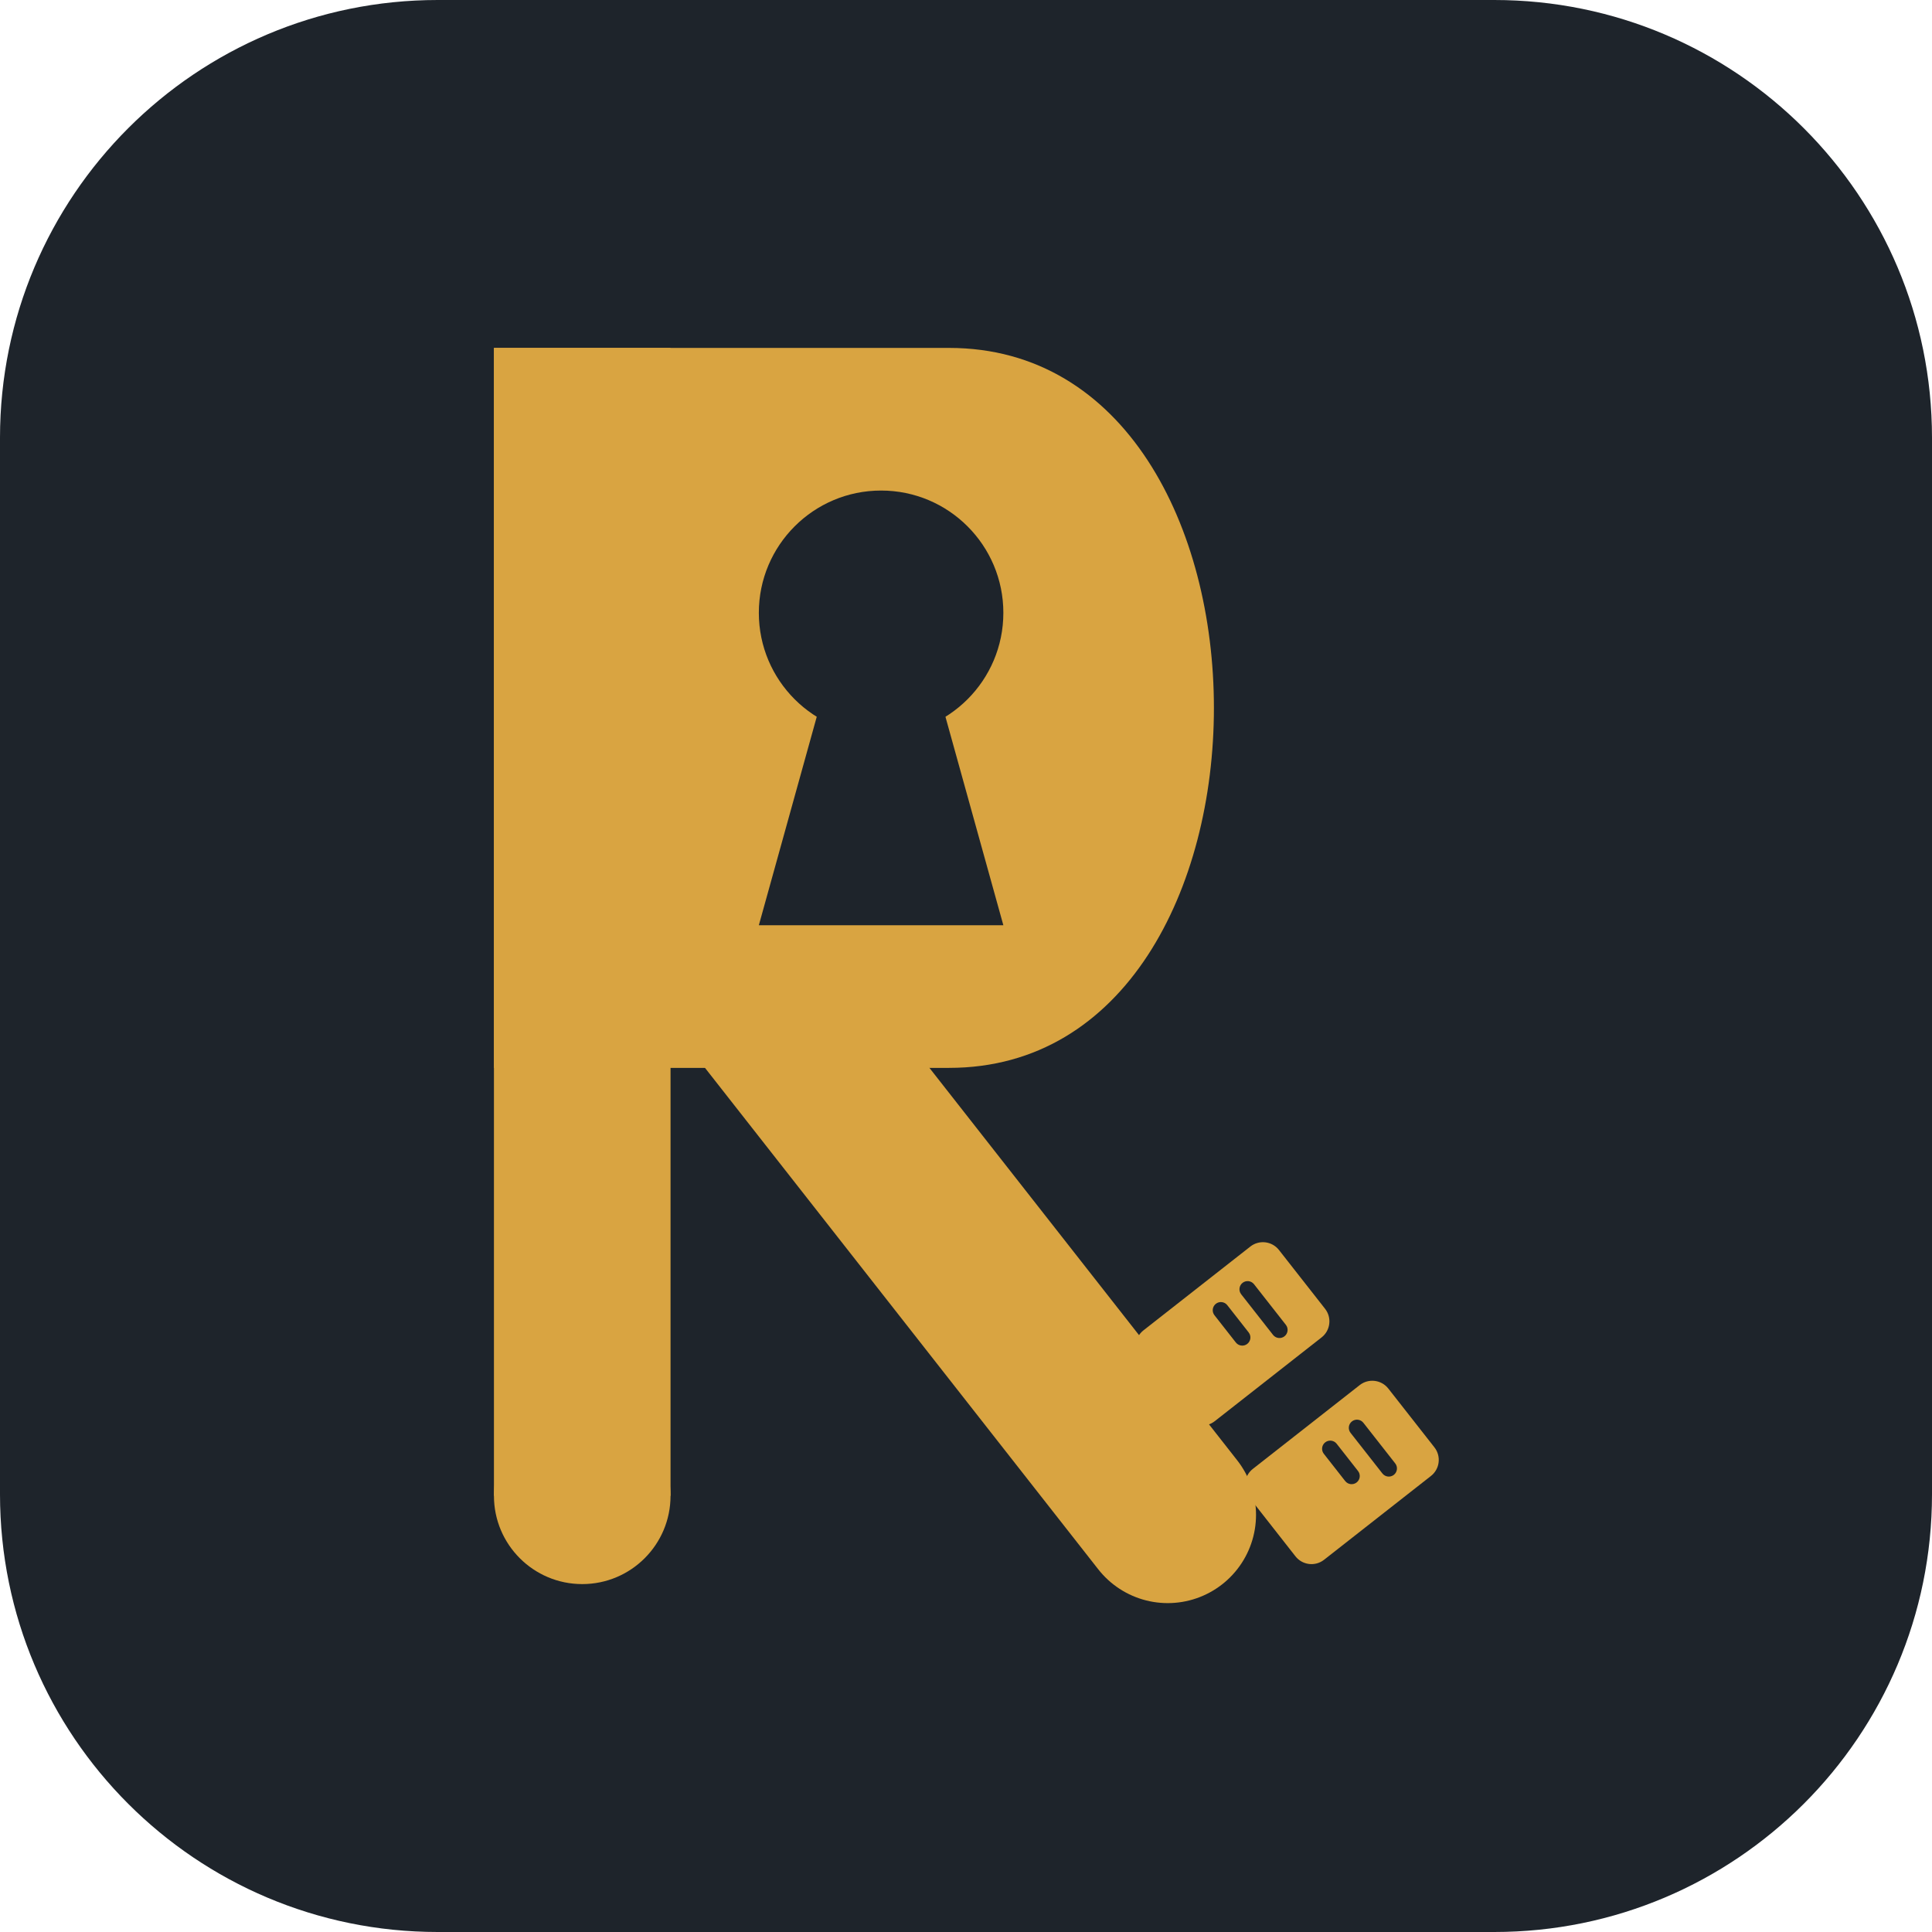
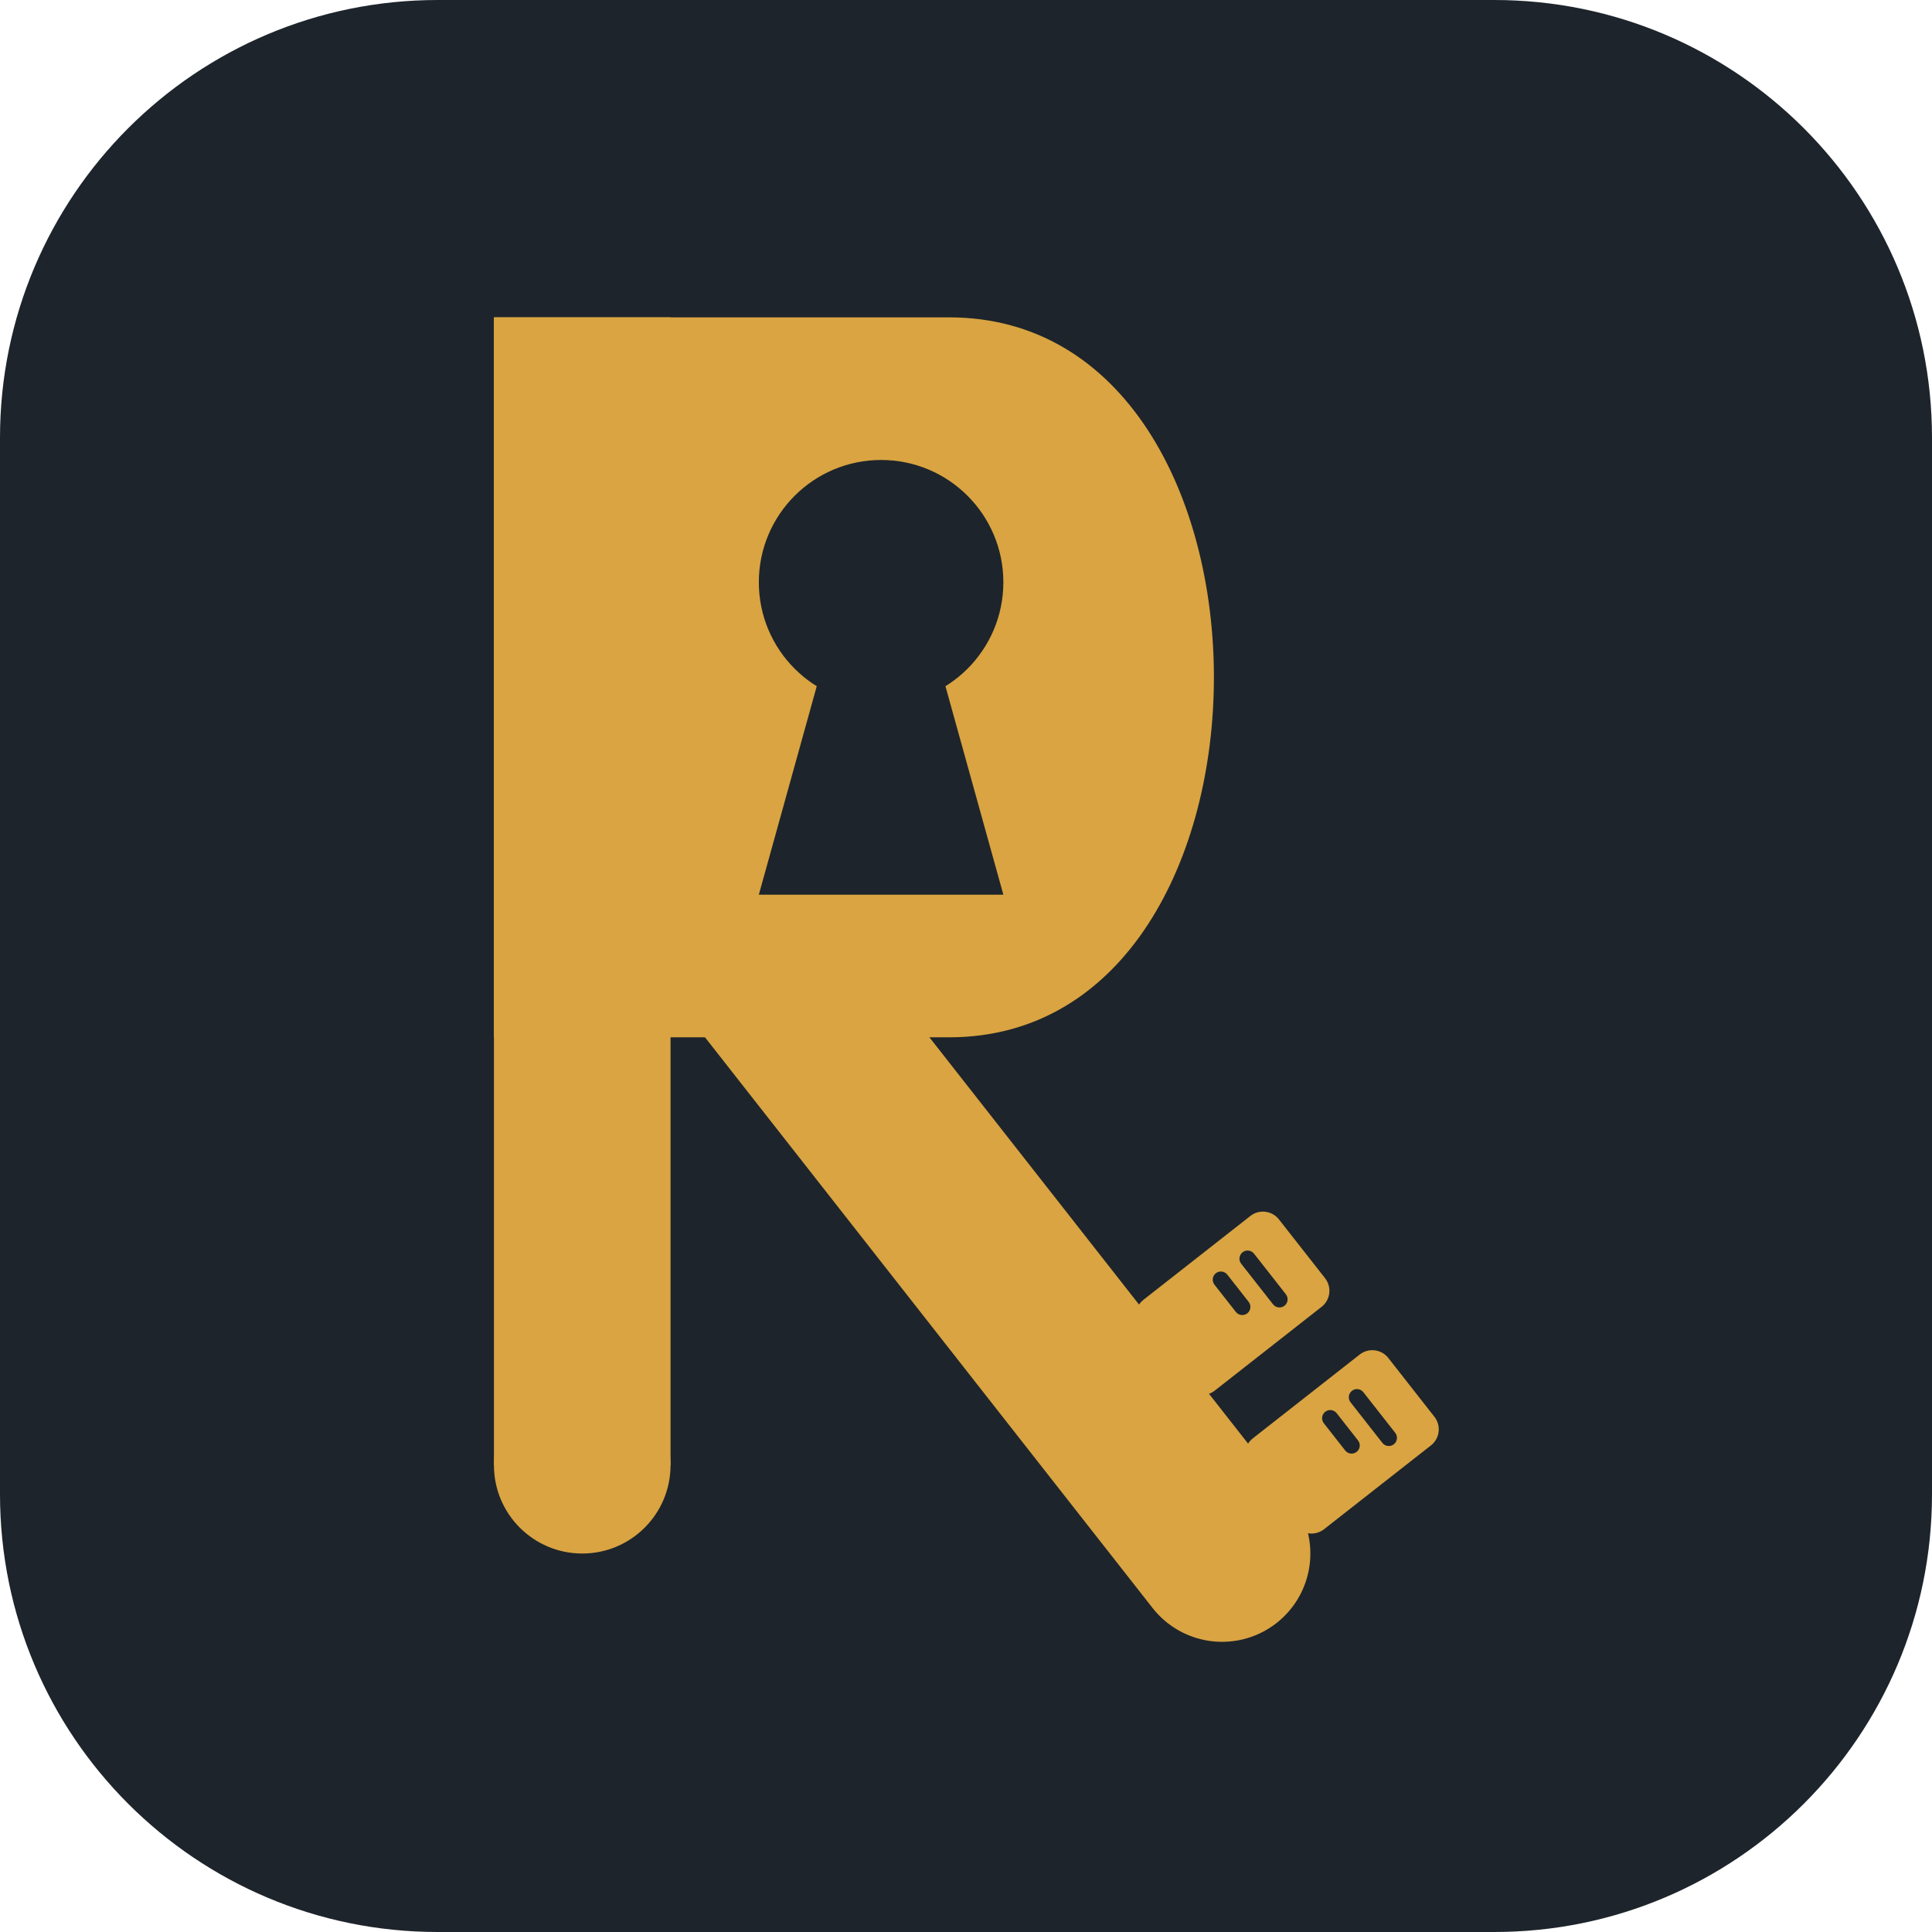
<svg xmlns="http://www.w3.org/2000/svg" viewBox="0 0 1024 1024">
  <rect width="1024" height="1024" rx="232" fill="#1E242B" />
-   <g transform="translate(99.8,80) scale(3.6)">
-     <path d="M70.4 106.7 L144.2 200.8" fill="none" stroke="#D9A441" stroke-linecap="round" stroke-width="26" />
+   <g transform="translate(99.8,63.8) scale(3.6)">
+     <path d="M70.4 106.7 L152.2 211" fill="none" stroke="#D9A441" stroke-linecap="round" stroke-width="26" />
    <g transform="translate(139.84,174.26) rotate(51.9)">
      <rect x="0" y="-24" width="17" height="26" rx="3" fill="#D9A441" />
      <rect x="3.5" y="-18" width="10" height="2.4" rx="1.2" fill="#1E242B" />
      <rect x="3.5" y="-13" width="7.5" height="2.4" rx="1.2" fill="#1E242B" />
    </g>
    <g transform="translate(155.94,194.66) rotate(51.9)">
      <rect x="0" y="-24" width="17" height="26" rx="3" fill="#D9A441" />
      <rect x="3.5" y="-18" width="10" height="2.4" rx="1.2" fill="#1E242B" />
      <rect x="3.5" y="-13" width="7.5" height="2.4" rx="1.2" fill="#1E242B" />
    </g>
    <path d="M58 29 V198" fill="none" stroke="#D9A441" stroke-linecap="butt" stroke-width="26" />
    <circle cx="58" cy="198" r="13" fill="#D9A441" />
    <path d="M45 29 H112 C164 29 164 135 112 135 H45 Z" fill="#D9A441" />
    <circle cx="102" cy="68" r="18" fill="#1E242B" />
    <path d="M94 78 L84 114 H120 L110 78 Z" fill="#1E242B" />
  </g>
</svg>
